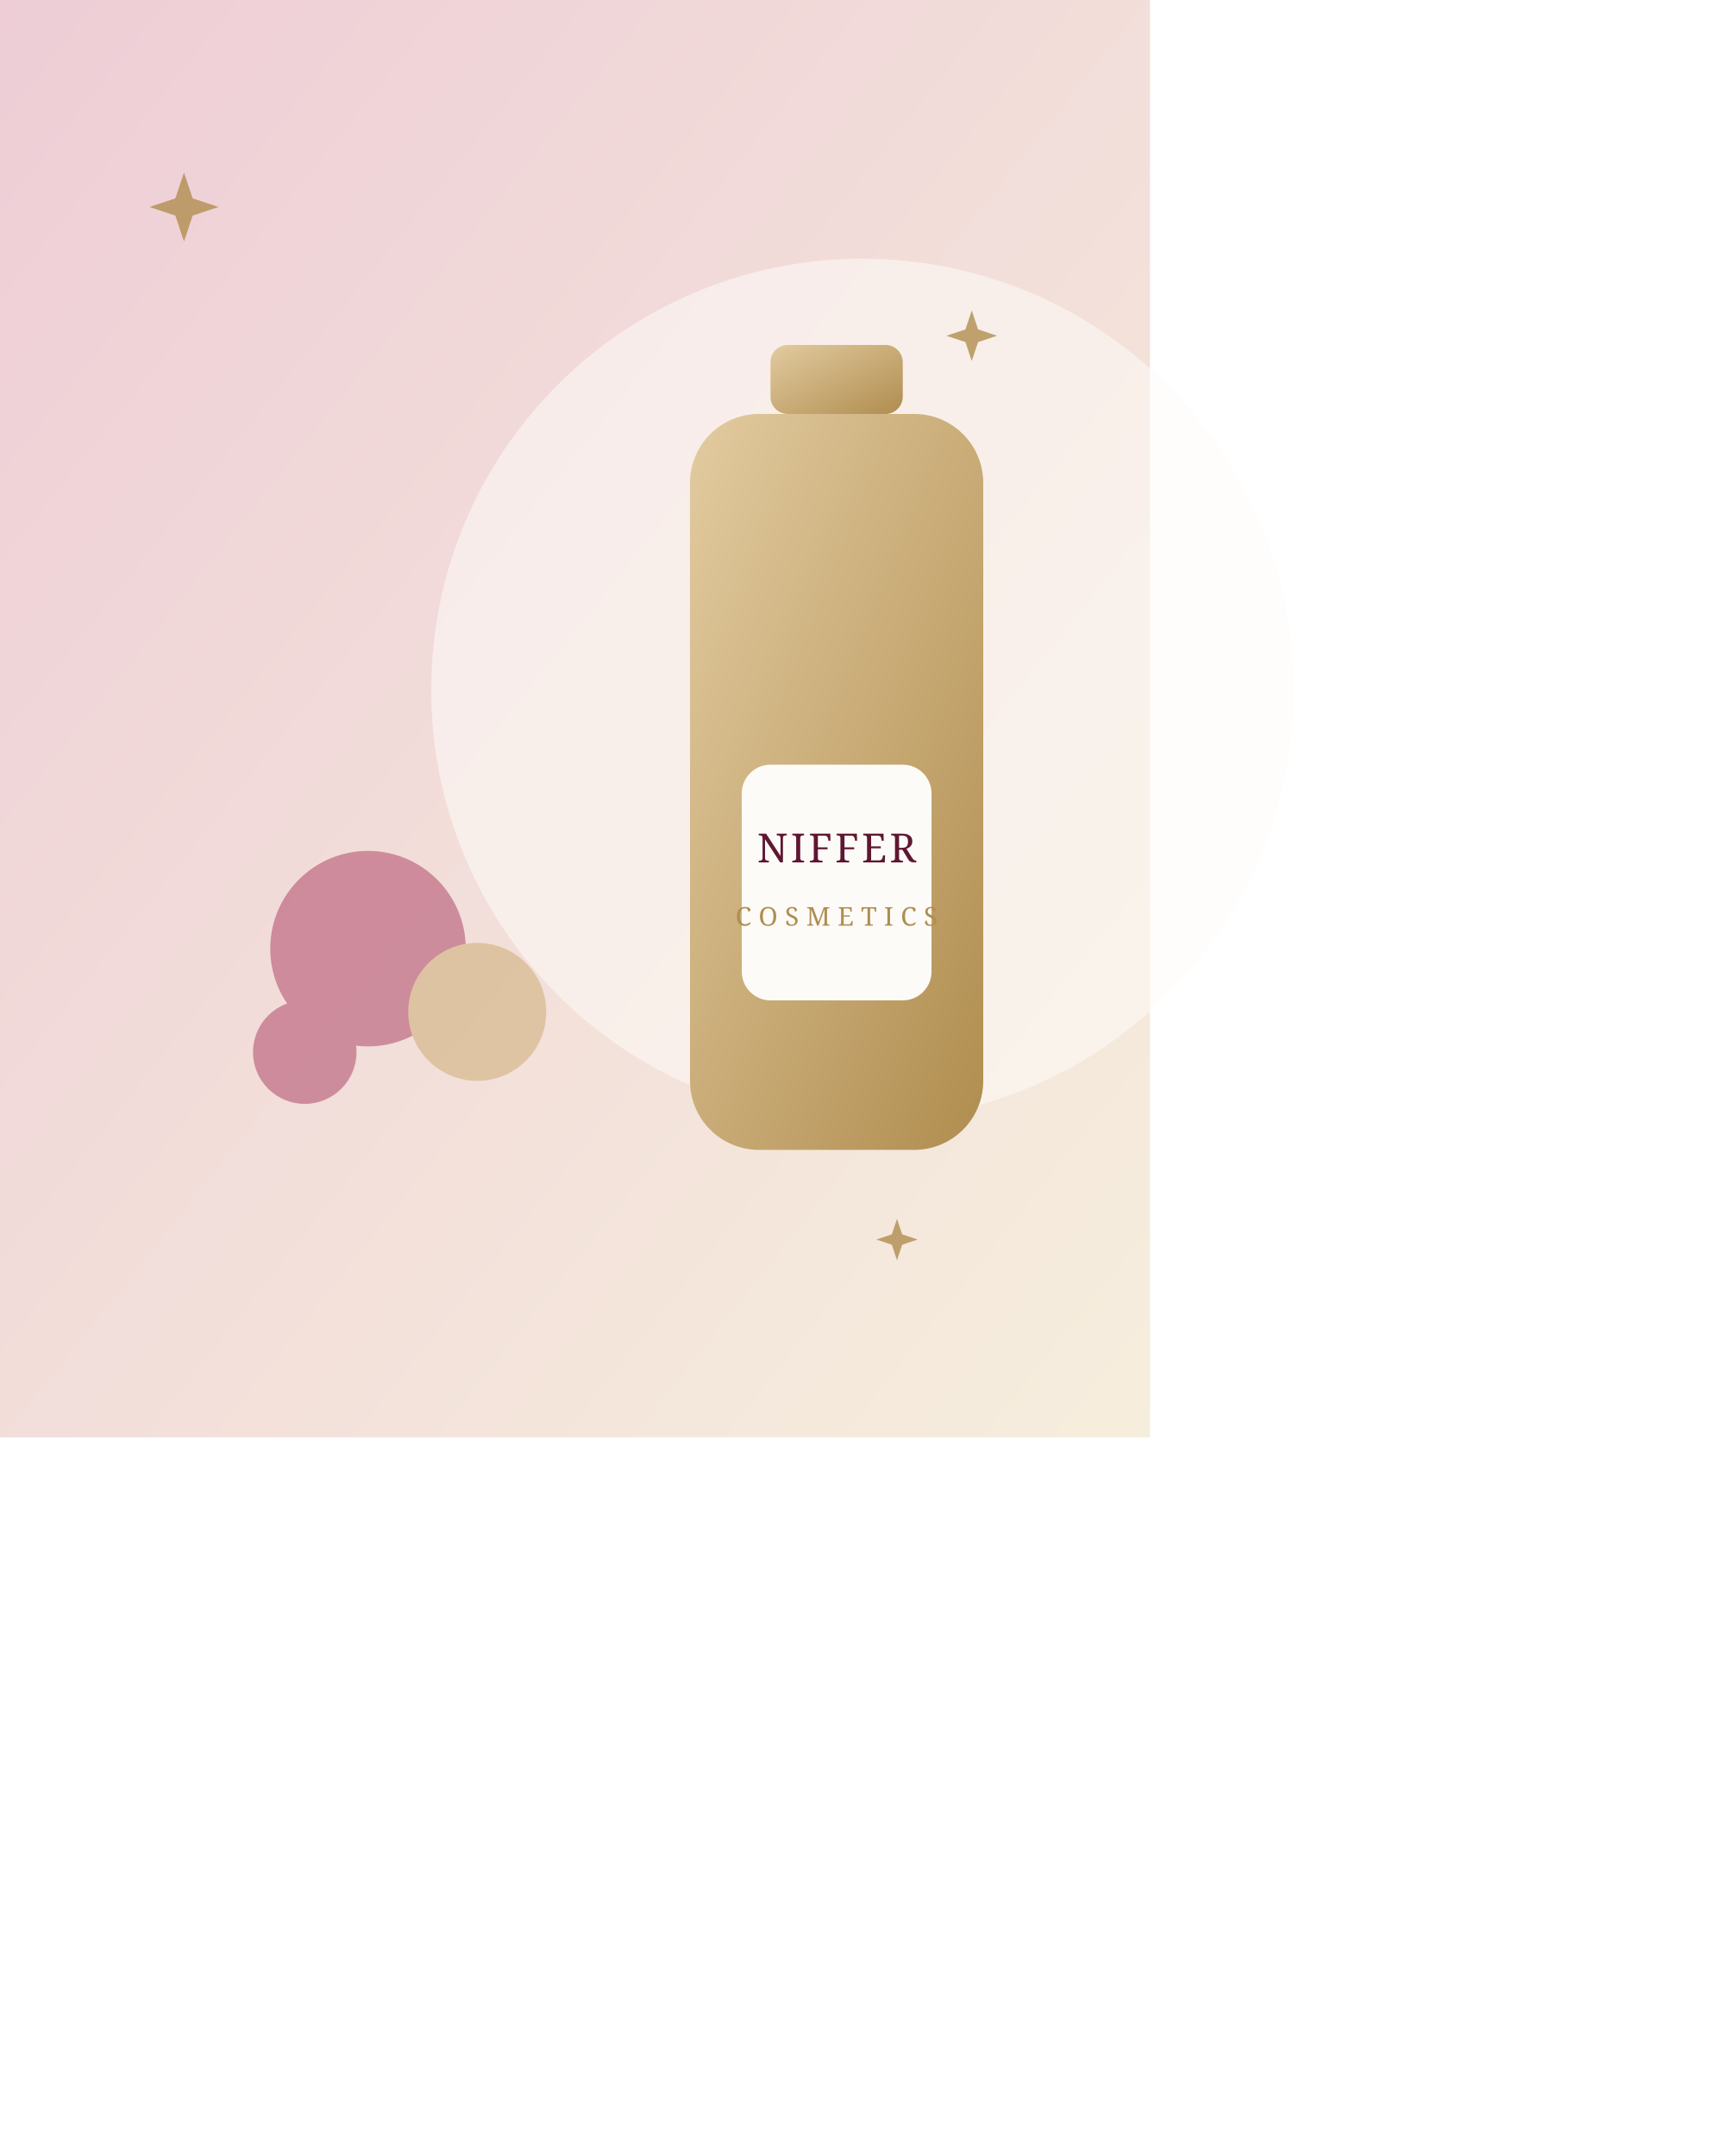
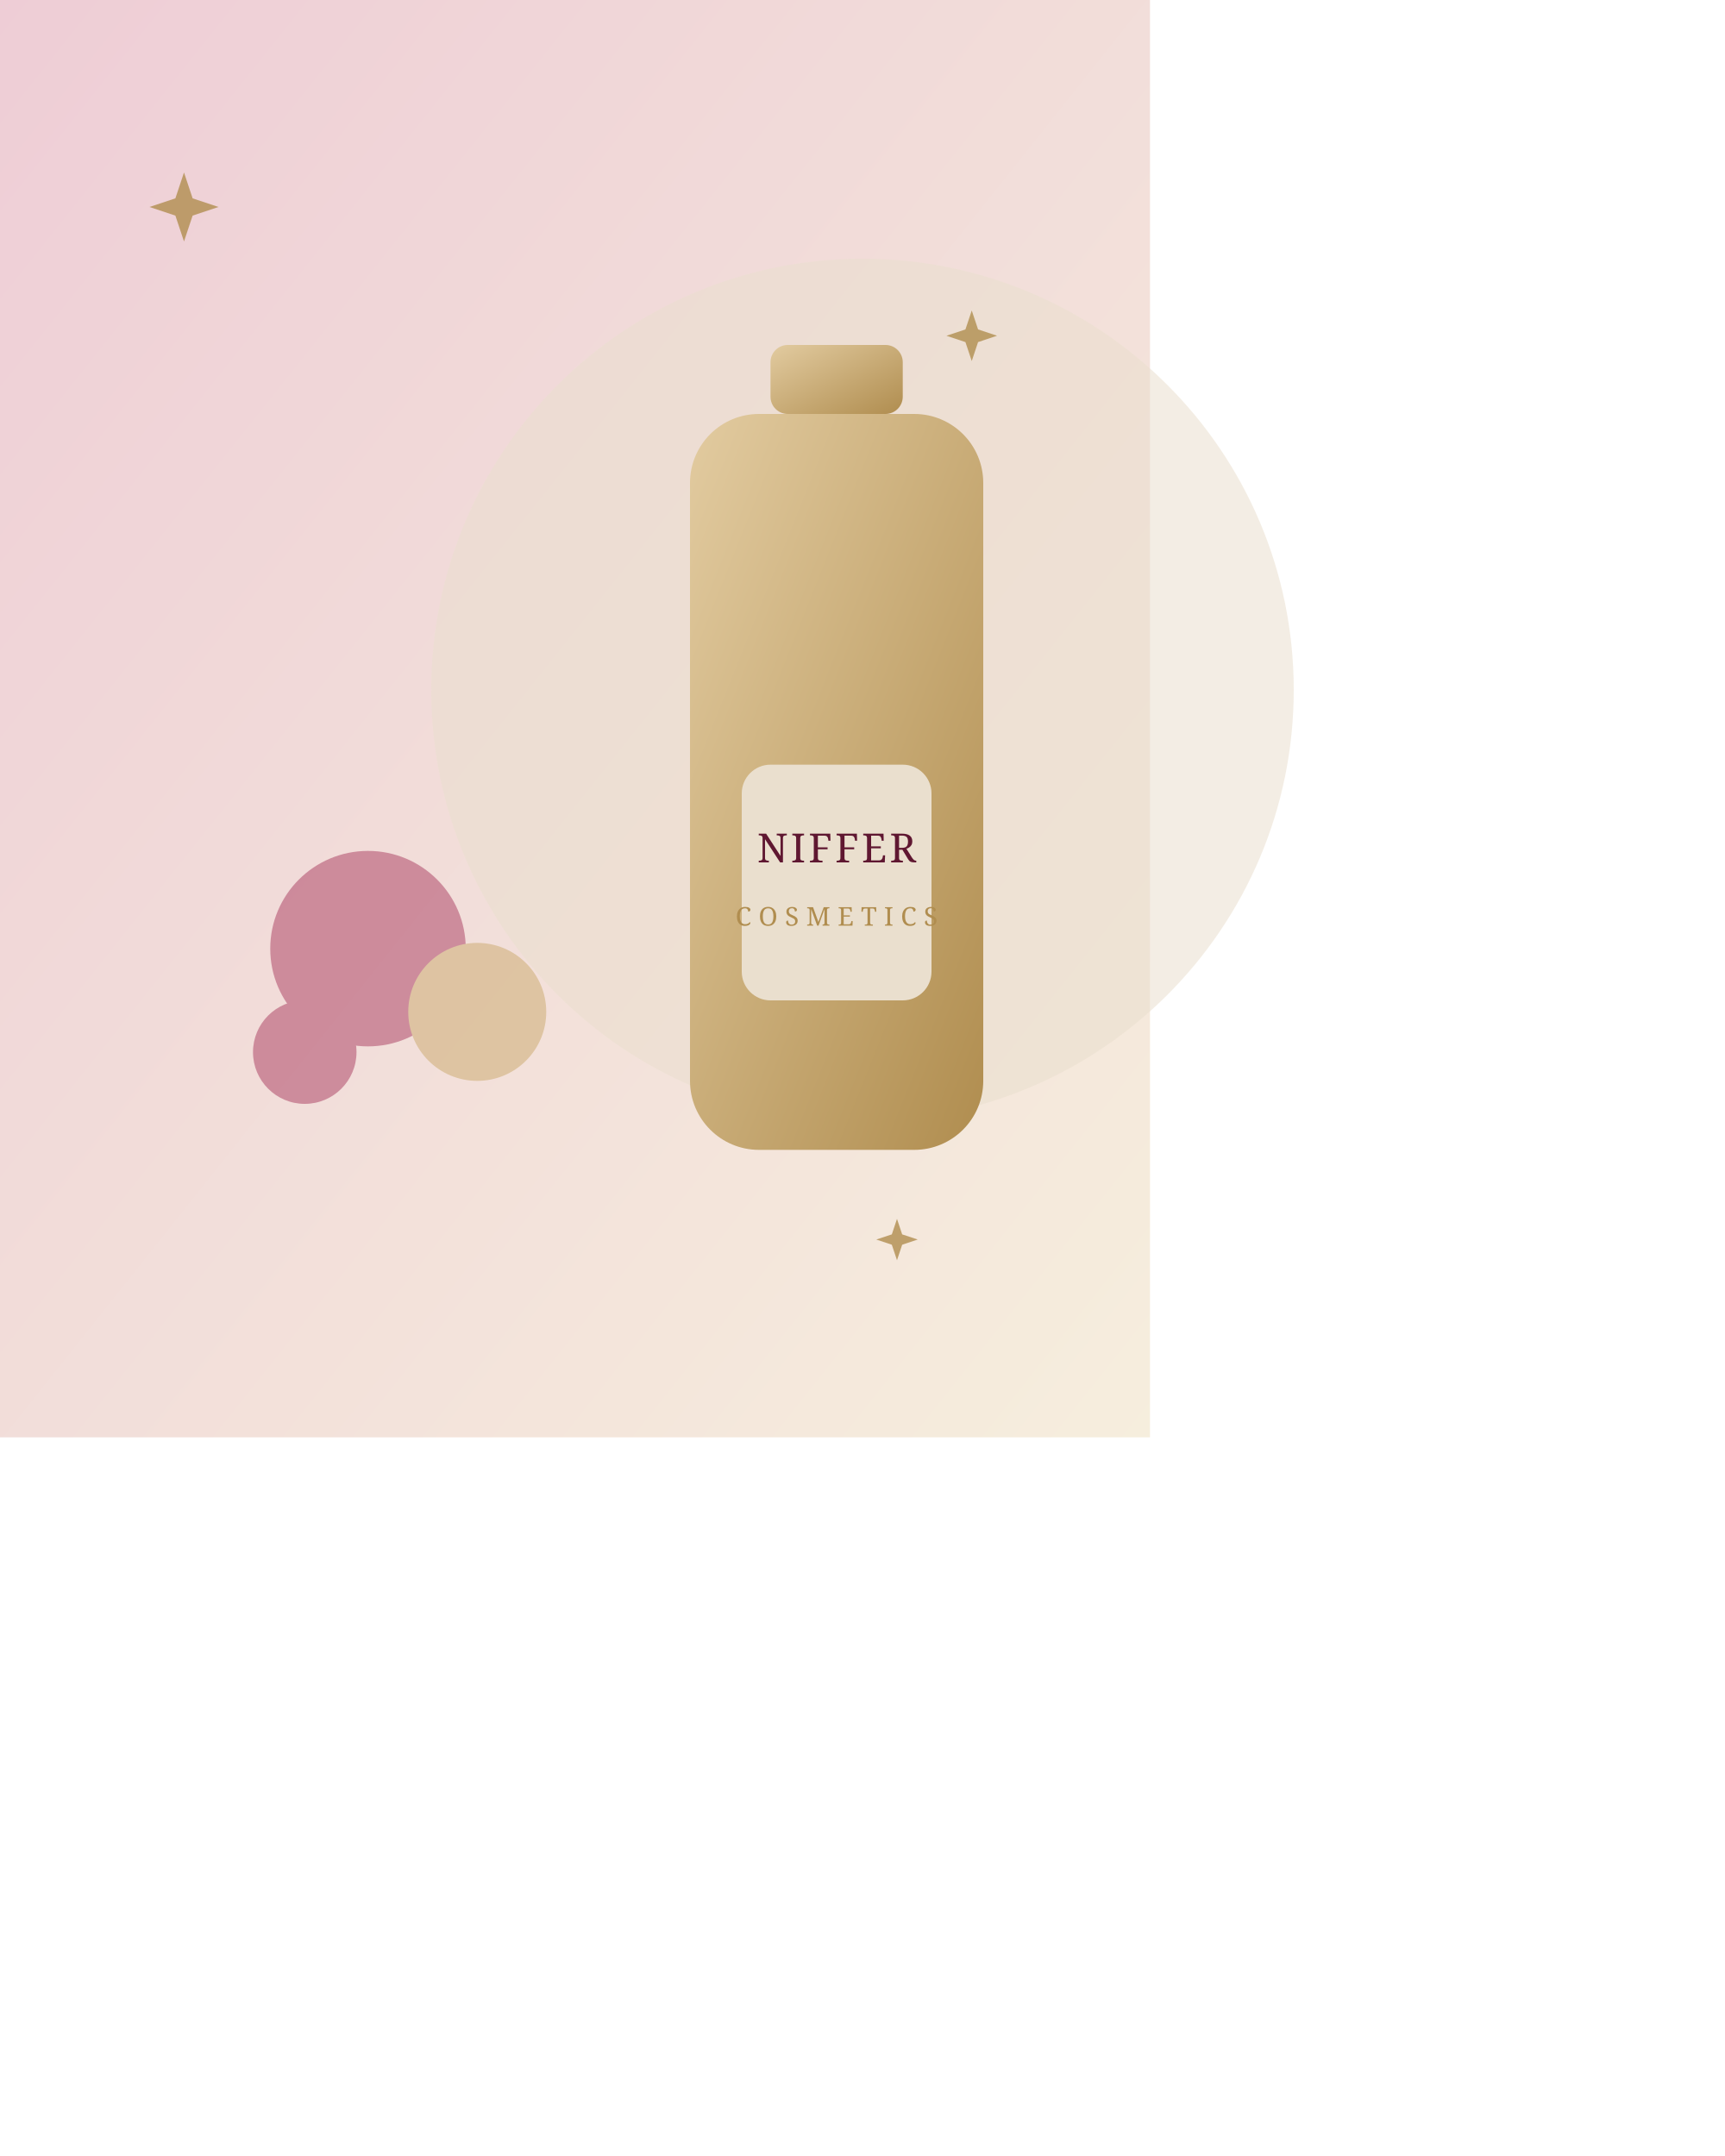
<svg xmlns="http://www.w3.org/2000/svg" viewBox="0 0 600 750" fill="none" role="img">
  <defs>
    <linearGradient id="heroBg" x1="0" y1="0" x2="1" y2="1">
      <stop offset="0" stop-color="#eecdd6" />
      <stop offset="1" stop-color="#f6eedd" />
    </linearGradient>
  </defs>
  <rect width="400" height="500" fill="url(#heroBg)" />
-   <circle cx="300" cy="240" r="150" fill="#fdfbf8" opacity="0.55" />
+   <circle cx="300" cy="240" r="150" fill="#eadfce" opacity="0.55" />
  <rect x="268" y="120" width="46" height="24" rx="6" fill="url(#goldHero)" />
  <rect x="240" y="144" width="102" height="256" rx="24" fill="url(#goldHero)" />
-   <rect x="258" y="266" width="66" height="82" rx="10" fill="#fdfbf8" />
+   <rect x="258" y="266" width="66" height="82" rx="10" fill="#eadfce" />
  <text x="291" y="300" text-anchor="middle" font-family="Georgia, serif" font-size="14" letter-spacing="1" fill="#5f1731">NIFFER</text>
  <text x="291" y="322" text-anchor="middle" font-family="Georgia, serif" font-size="9" letter-spacing="2.5" fill="#b08d4f">COSMETICS</text>
  <g fill="#a83a5e" opacity="0.5">
    <circle cx="128" cy="330" r="34" />
    <circle cx="166" cy="352" r="24" fill="#c9a86a" />
    <circle cx="106" cy="366" r="18" />
  </g>
  <g fill="#b08d4f" opacity="0.8">
    <path d="M64 60l3 9 9 3-9 3-3 9-3-9-9-3 9-3z" />
    <path d="M338 108l2.2 6.6 6.6 2.2-6.6 2.2-2.2 6.6-2.2-6.6-6.6-2.2 6.6-2.2z" />
    <path d="M312 424l1.8 5.4 5.4 1.8-5.4 1.8-1.8 5.4-1.8-5.4-5.4-1.8 5.4-1.8z" />
  </g>
  <defs>
    <linearGradient id="goldHero" x1="0" y1="0" x2="1" y2="1">
      <stop offset="0" stop-color="#e2cba0" />
      <stop offset="1" stop-color="#b08d4f" />
    </linearGradient>
  </defs>
</svg>
